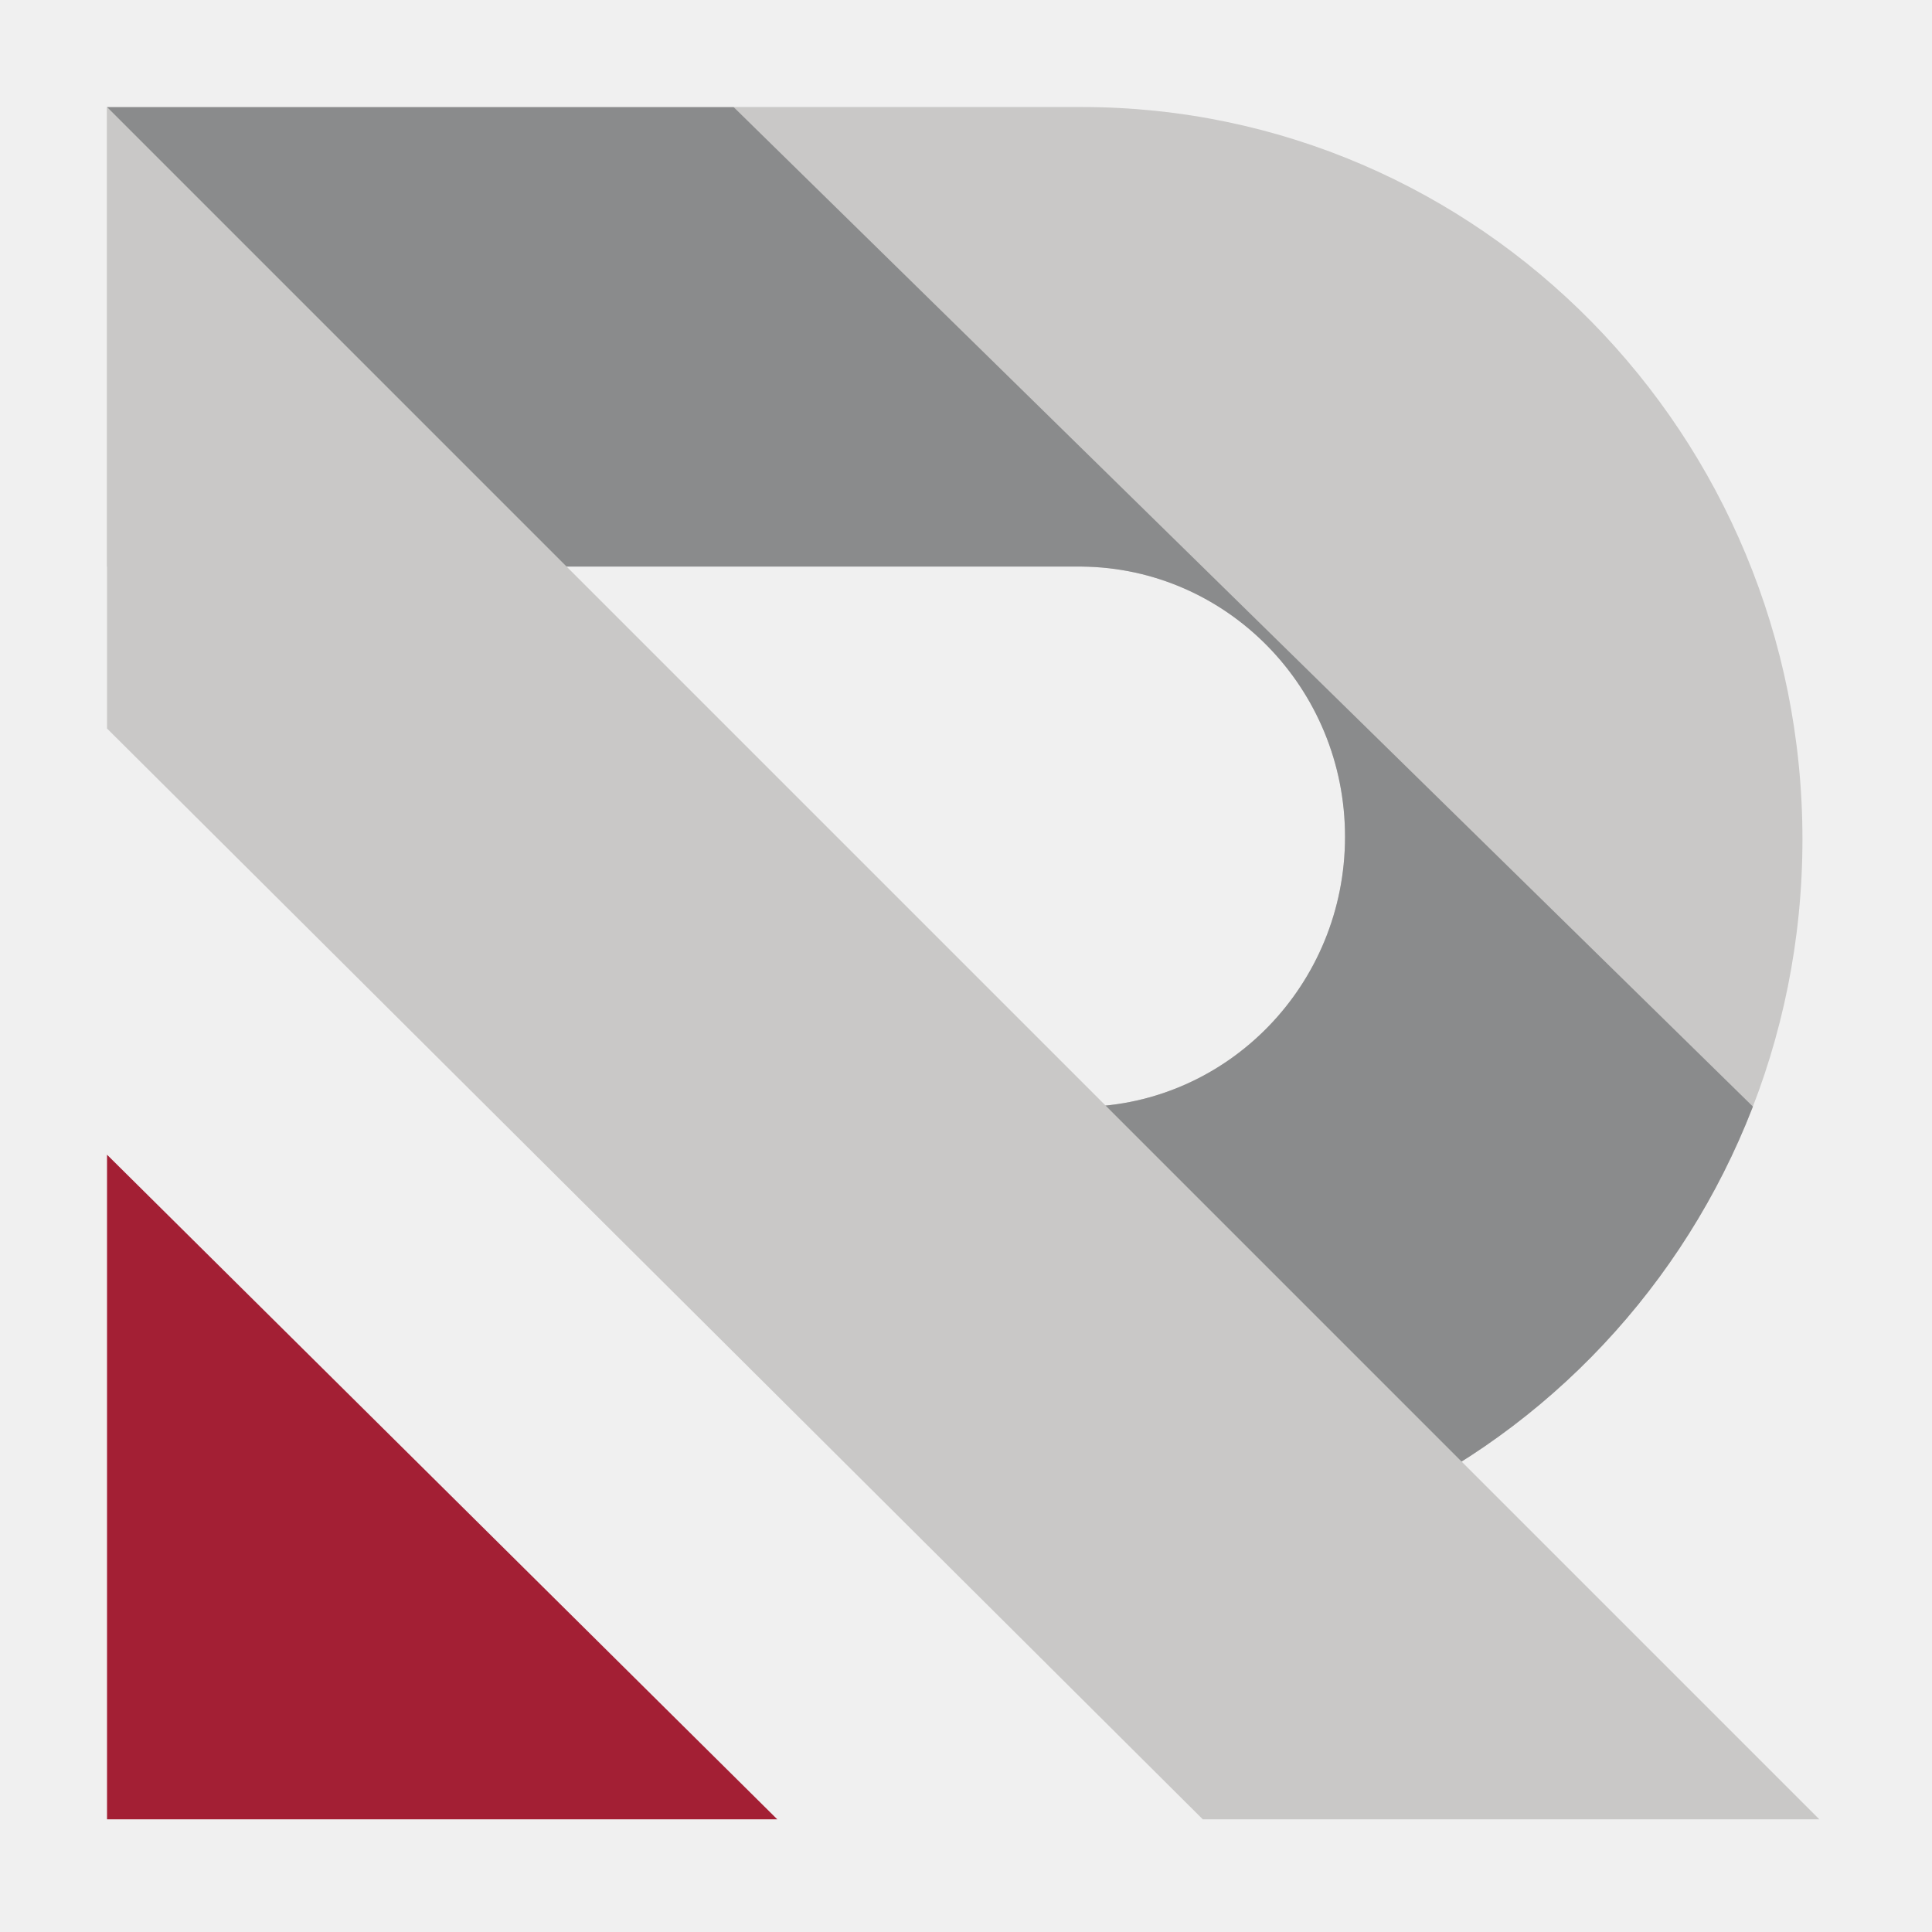
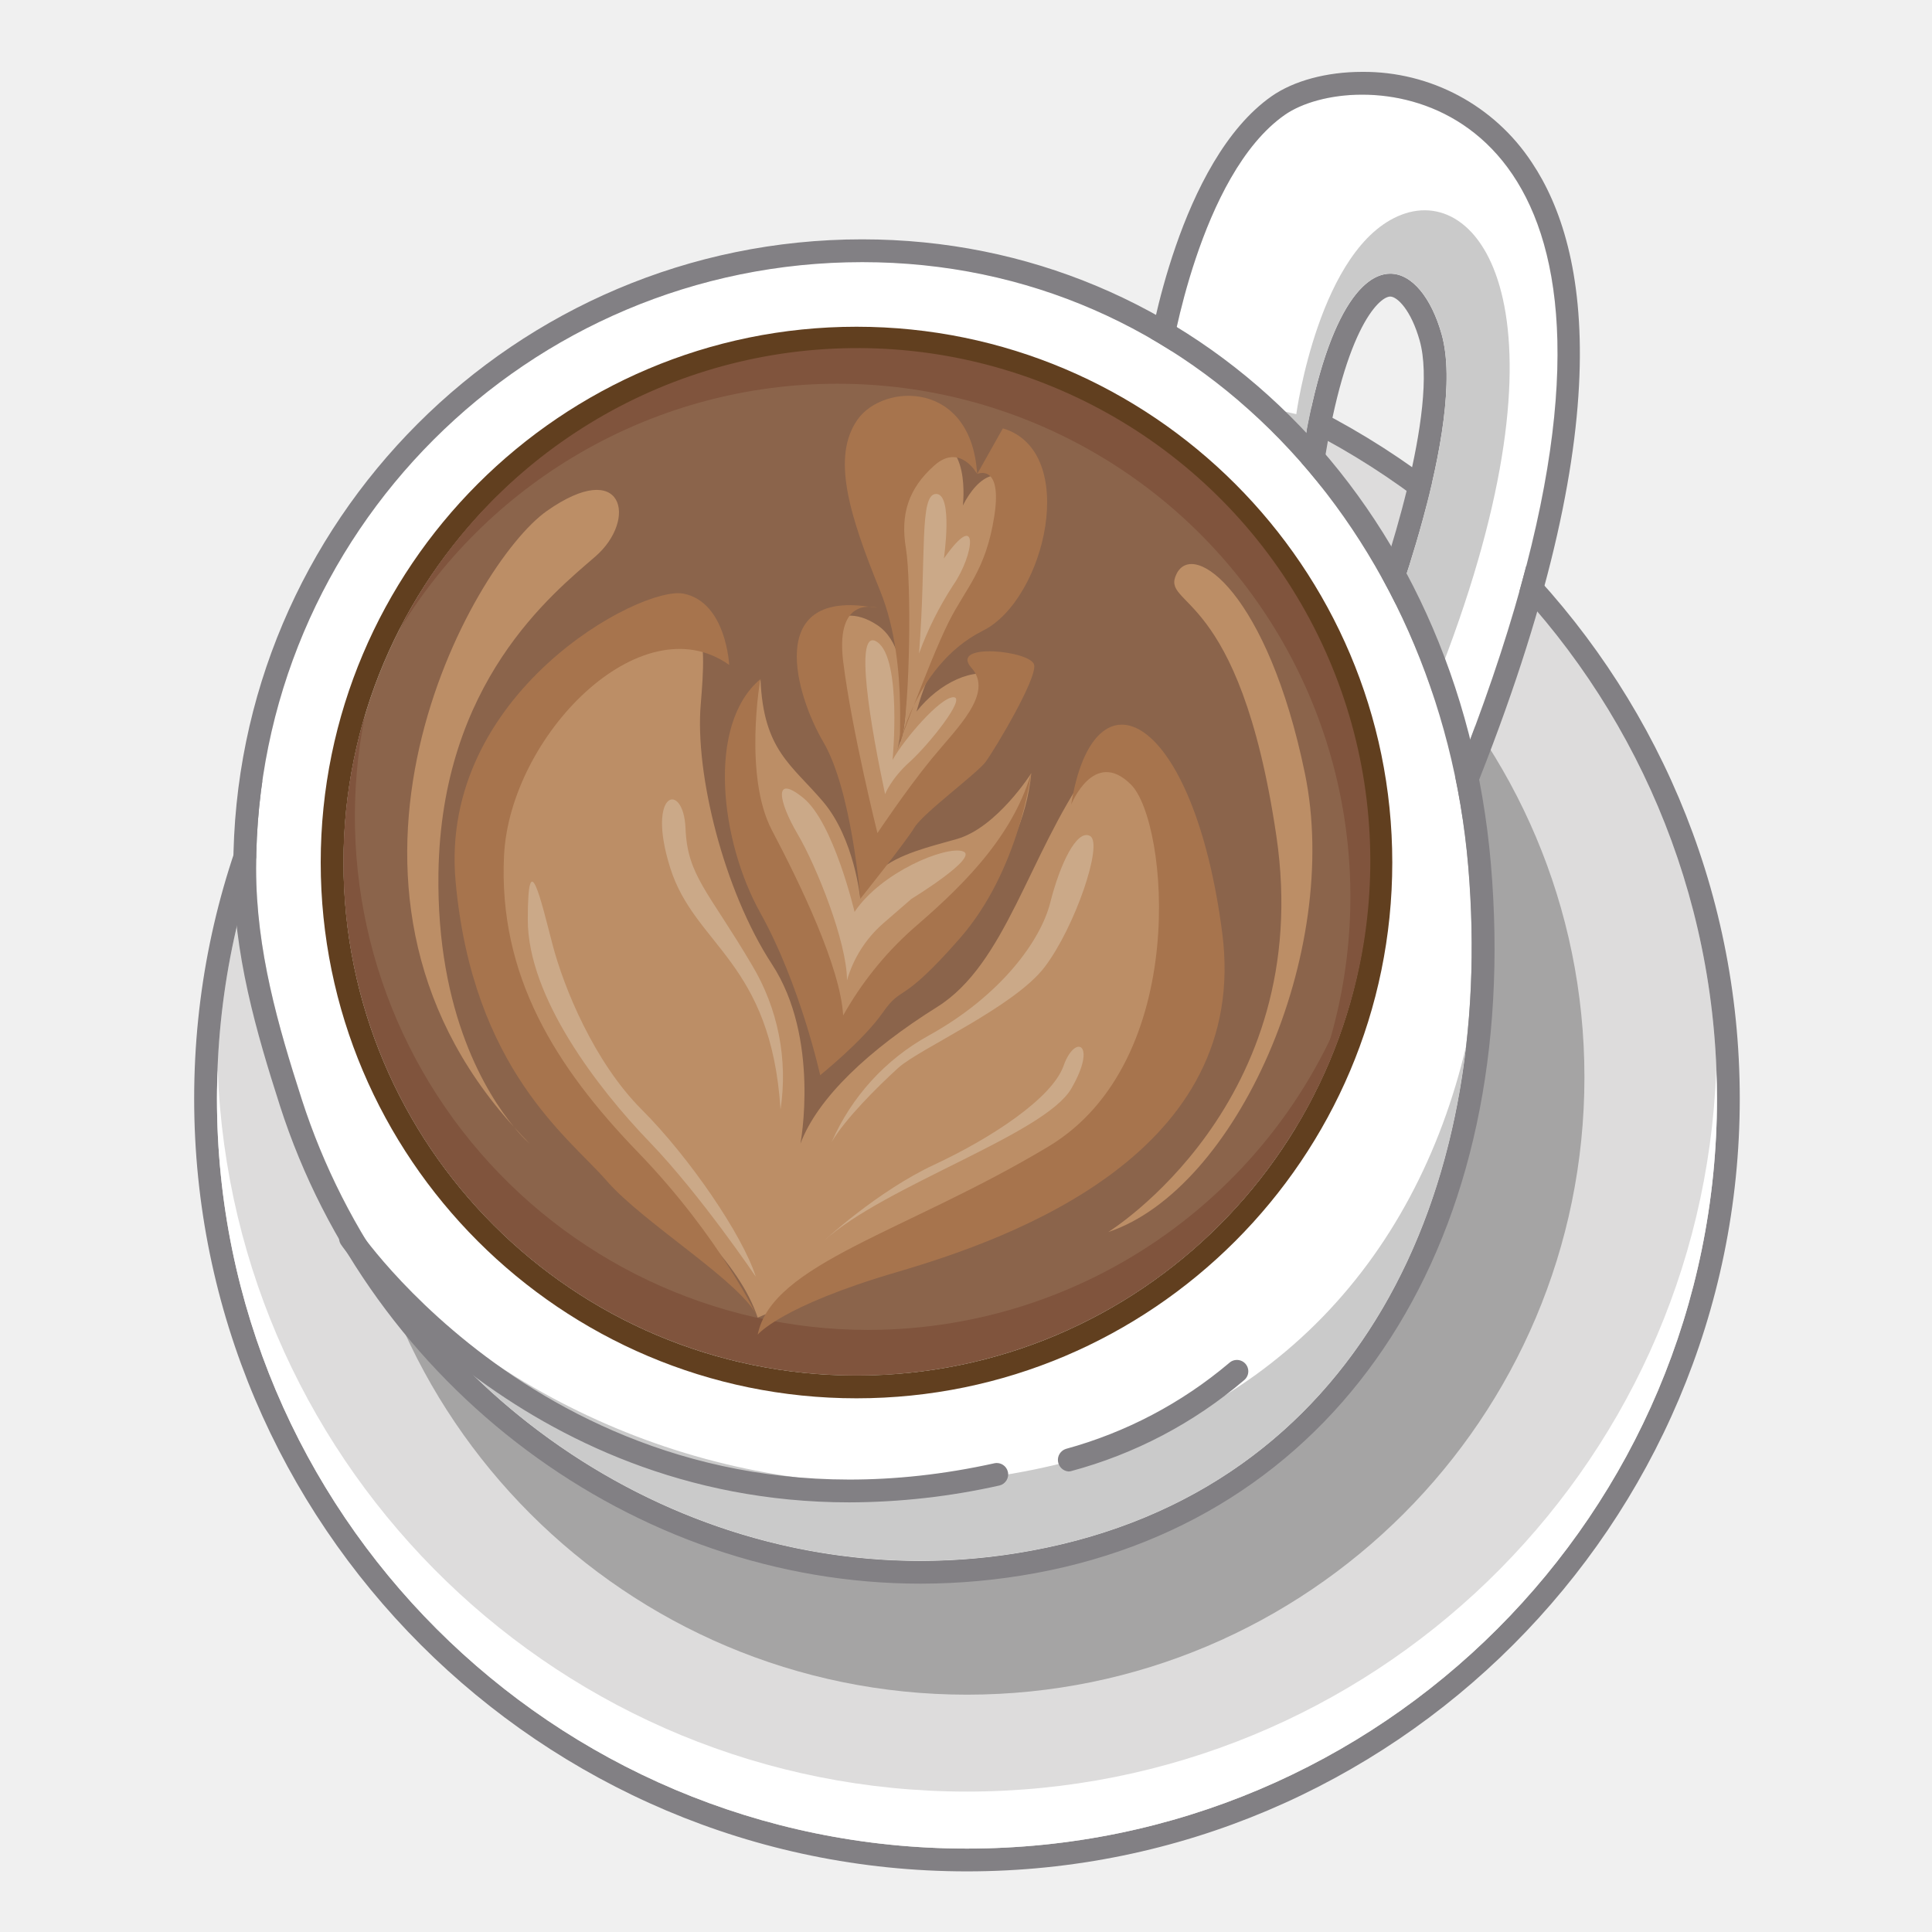
- <svg xmlns="http://www.w3.org/2000/svg" xmlns:xlink="http://www.w3.org/1999/xlink" width="343px" height="343px" viewBox="0 0 343 343" version="1.1">
-   <defs>
-     <path d="M173.009,0 C243.696,0 301,58.203 301,130 C301,201.797 243.696,260 173.009,260 L173.008,177.513 L173.348,177.511 C199.069,177.087 219.792,155.777 219.792,129.552 C219.792,103.211 198.887,81.829 173.009,81.588 L0,81.586 L0,0 Z" id="path-1" />
-   </defs>
-   <g id="logo-MIT-favicon-2" stroke="none" stroke-width="1" fill="none" fill-rule="evenodd">
-     <g id="Logo" transform="translate(19, 19)">
-       <polygon id="左下角" fill="#A31F34" points="-1.50695428e-14 186 119 304 0 304" />
-       <polygon id="梯形" fill="#C9C8C7" points="-1.39749323e-14 4.08700851e-15 304 304 194.542 304 -1.39749323e-14 110.335" />
-       <mask id="mask-2" fill="white">
-         <use xlink:href="#path-1" />
-       </mask>
-       <use id="Combined-Shape" fill="#C9C8C7" xlink:href="#path-1" />
-       <polygon id="阴影" fill="#8A8B8C" mask="url(#mask-2)" points="0 0 111.23 4.08700851e-15 304 189.021 304 304" />
-     </g>
-   </g>
+ <svg xmlns="http://www.w3.org/2000/svg" t="1700407187716" class="icon" viewBox="0 0 1024 1024" version="1.1" p-id="4111" width="200" height="200">
+   <path d="M512.512 582.267m-397.517 0a397.517 397.517 0 1 0 795.034 0 397.517 397.517 0 1 0-795.034 0Z" fill="#DDDCDC" p-id="4112" />
+   <path d="M512.512 184.75c219.546 0 397.517 177.971 397.517 397.517s-177.971 397.517-397.517 397.517-397.517-177.971-397.517-397.517 177.971-397.517 397.517-397.517m0-12.083c-225.853 0-409.6 183.747-409.6 409.6s183.747 409.6 409.6 409.6 409.6-183.747 409.6-409.6-183.747-409.6-409.6-409.6z" fill="#828084" p-id="4113" />
+   <path d="M512.512 949.576c-214.467 0-389.12-169.984-397.128-382.403-0.184 5.018-0.389 10.035-0.389 15.094 0 219.546 177.971 397.517 397.517 397.517s397.517-177.971 397.517-397.517c0-5.059-0.184-10.076-0.389-15.094-7.946 212.521-182.6 382.403-397.128 382.403z" fill="#FFFFFF" p-id="4114" />
+   <path d="M512.512 570.941m-327.27 0a327.27 327.27 0 1 0 654.541 0 327.27 327.27 0 1 0-654.541 0Z" fill="#A5A4A4" p-id="4115" />
+   <path d="M620.544 189.276s15.114-96.666 60.416-128.389 241.664-15.094 84.603 365.548l-31.724-89.108s43.807-111.78 30.208-160.133-57.344-55.89-75.53 75.53z" fill="#FFFFFF" p-id="4116" />
+   <path d="M722.022 50.176c68.465 0 169.452 71.332 43.602 376.259l-31.724-89.108s43.807-111.78 30.208-160.133c-5.448-19.333-15.708-32.133-27.238-32.133-17.285 0-37.417 28.815-48.292 107.663L620.544 189.276s15.114-96.666 60.416-128.389c9.032-6.308 24.023-10.711 40.96-10.711m0-12.083c-18.739 0-36.209 4.71-47.923 12.902-48.968 34.284-64.778 132.28-65.434 136.417l-0.983 6.328 4.772 4.383 67.973 63.488 17.019 15.892 3.195-23.081c10.936-79.38 30.372-97.239 36.311-97.239 3.748 0 11.08 7.229 15.606 23.327 10.24 36.454-18.063 122.388-29.819 152.433l-1.659 4.219 1.516 4.239 31.724 89.129 10.547 29.635 12.001-29.082c83.866-203.182 65.393-299.725 35.164-344.924a106.619 106.619 0 0 0-89.907-48.067z" fill="#828084" p-id="4117" />
+   <path d="M742.953 113.766c-43.807 16.609-55.89 105.738-55.89 105.738s-20.644-4.628-45.261-10.445l46.776 43.663c18.125-131.42 61.932-123.863 75.53-75.53s-30.208 160.133-30.208 160.133l17.879 50.217c3.482-10.076 7.537-21.176 12.288-33.608 71.025-184.279 22.692-256.799-21.115-240.169z" fill="#CACACA" p-id="4118" />
+   <path d="M778.24 459.141c-14.991-176.292-144.138-320.205-321.208-320.205A321.229 321.229 0 0 0 135.741 460.165c0 43.315 11.653 83.476 24.146 122.286 52.388 162.693 217.395 270.848 387.072 239.391C719.217 789.914 792.945 632.832 778.24 459.141z" fill="#FFFFFF" p-id="4119" />
+   <path d="M456.97 138.936c177.07 0 306.217 143.913 321.208 320.205 14.766 173.691-58.962 330.772-231.178 362.701a324.874 324.874 0 0 1-59.105 5.55c-147.62 0-281.743-101.151-328.008-244.838-12.493-38.81-24.146-78.971-24.146-122.286a321.229 321.229 0 0 1 321.229-321.331m0-12.083c-183.788 0-333.312 149.504-333.312 333.312 0 45.363 12.288 87.122 24.74 125.993 47.985 149.094 187.597 253.215 339.497 253.215a337.121 337.121 0 0 0 61.297-5.652c163.246-30.249 257.864-177.684 241.029-375.603-16.384-191.939-156.467-331.264-333.251-331.264z" fill="#828084" p-id="4120" />
+   <path d="M536.576 781.066C413.082 802.284 291.983 759.808 208.896 679.936c75.325 105.595 205.23 166.482 338.043 141.865C686.899 795.914 761.856 687.37 777.073 554.435 750.264 668.344 671.498 757.76 536.576 781.066z" fill="#CACACA" p-id="4121" />
+   <path d="M450.109 796.283c-175.206 0-268.493-135.311-269.537-136.888a6.042 6.042 0 0 1 10.015-6.738c1.167 1.72 118.272 171.192 336.589 122.88a6.042 6.042 0 0 1 2.601 11.796 367.411 367.411 0 0 1-79.667 8.95zM566.231 779.899a6.144 6.144 0 0 1-1.331-11.94 227.021 227.021 0 0 0 86.528-45.507 6.042 6.042 0 1 1 7.864 9.155 234.865 234.865 0 0 1-91.73 48.148 6.021 6.021 0 0 1-1.331 0.143z" fill="#828084" p-id="4122" />
+   <path d="M453.96 457.155m-271.892 0a271.892 271.892 0 1 0 543.785 0 271.892 271.892 0 1 0-543.785 0Z" fill="#8B644B" p-id="4123" />
+   <path d="M453.96 185.262A271.892 271.892 0 1 1 182.067 457.155 271.892 271.892 0 0 1 453.96 185.262m0-12.083C297.37 173.179 169.984 300.564 169.984 457.155s127.386 283.976 283.976 283.976 283.976-127.386 283.976-283.976S610.529 173.179 453.96 173.179z" fill="#613F1F" p-id="4124" />
+   <path d="M460.001 704.881a272.077 272.077 0 0 1-266.588-325.632 271.913 271.913 0 1 0 527.114 131.461 271.995 271.995 0 0 1-260.526 194.171z" fill="#80543D" p-id="4125" />
+   <path d="M443.884 203.387A271.831 271.831 0 0 1 686.08 598.692 271.892 271.892 0 1 0 211.702 333.824a271.729 271.729 0 0 1 232.182-130.437z" fill="#80543D" p-id="4126" />
+   <path d="M629.678 464.2c-3.953-18.821-21.156-101.212-52.879-55.89s-43.807 102.707-80.056 125.379-63.488 48.333-72.499 72.499c0 0 10.568-55.89-15.114-95.171s-40.776-101.192-37.745-137.441S375.91 305.603 327.68 335.872s-98.304 86.016-74.117 170.619 128.389 132.936 148.029 191.877a754.79 754.79 0 0 1 96.666-34.816c57.405-16.589 157.102-76.984 131.42-199.352z" fill="#BC8E66" p-id="4127" />
+   <path d="M439.357 562.381s12.083-27.197 37.745-45.322 64.963-58.9 69.489-107.233c0 0-18.125 28.672-39.26 34.816-14.705 4.198-30.72 7.803-41.226 16.609 3.4-10.424 9.441-23.347 20.07-33.219 21.156-19.64 58.9-61.932 42.291-69.489-11.919-5.427-30.72 3.297-42.701 18.616 3.072-10.998 7.209-22.139 12.493-29.184 13.599-18.125 52.859-49.848 43.807-78.541s-24.166-16.63-31.724-1.516c0 0 4.526-37.765-19.64-33.239s-24.166 33.239-18.125 64.963c5.345 27.976 10.65 68.874 5.612 90.563a46.981 46.981 0 0 0-2.58 7.619s12.083-51.364-10.588-66.478-42.291 4.547-27.177 48.353 19.64 63.488 18.125 96.666c0 0-3.031-31.724-19.64-51.364s-31.724-27.177-33.239-64.942c0 0-21.135 36.25-4.526 86.016s40.796 77.025 40.796 116.306zM280.74 606.208c-2.929-2.949-5.632-5.939-8.335-8.909a82.309 82.309 0 0 0 8.335 8.909zM315.494 295.014c22.651-19.62 15.094-52.859-25.682-24.166C249.856 299.008 155.382 468.337 272.384 597.279c-14.111-17.101-41.124-59.658-39.997-134.595 1.536-101.192 60.477-148.029 83.108-167.67zM691.61 409.825c-19.64-95.171-58.921-123.863-67.973-105.738s33.219 6.144 52.859 138.957c20.992 142.029-89.108 209.961-89.108 209.961 67.973-22.651 123.863-148.029 104.223-243.18z" fill="#BC8E66" p-id="4128" />
+   <path d="M460.554 321.536c1.495 0.225 2.847 0.307 4.465 0.635a16.384 16.384 0 0 0-4.465-0.635zM484.311 373.883a95.621 95.621 0 0 0-6.144 16.241s2.56-6.881 6.144-16.241z" fill="#A7744D" p-id="4129" />
+   <path d="M338.145 610.714c-43.807-45.302-74.015-93.655-71.004-157.082s72.52-134.451 119.337-101.212c0 0-1.516-33.239-24.166-37.765s-129.905 52.879-120.832 152.556 60.416 135.946 80.056 158.618 72.499 54.374 80.056 72.499c0 0.041-19.64-42.291-63.447-87.613zM647.803 494.408c-15.114-116.306-67.973-143.503-80.056-67.973 0 0 12.083-30.208 31.724-10.568s31.724 146.514-43.807 191.836-146.534 61.993-154.071 99.697c0 0 12.083-15.114 74.015-33.239s187.29-63.447 172.196-179.753z" fill="#A7744D" p-id="4130" />
+   <path d="M483.144 492.892a178.381 178.381 0 0 0-36.25 45.322c-1.495-25.682-22.651-69.489-37.765-98.181s-6.144-80.056-6.144-80.056c-28.672 24.166-21.135 86.016 0 123.863s31.724 86.016 31.724 86.016 22.671-18.125 33.239-33.239 9.052-3.011 40.776-39.26 37.765-87.613 37.765-87.613c-10.465 36.332-40.632 63.529-63.345 83.149z" fill="#A7744D" p-id="4131" />
+   <path d="M514.867 353.935c12.083 13.599-7.537 31.724-21.135 48.333s-28.672 39.281-28.672 39.281-13.578-54.395-18.125-90.644c-3.215-25.805 7.311-29.389 13.66-29.327-54.845-8.192-38.912 46.633-24.228 71.68 15.114 25.682 19.64 83.087 19.64 83.087s24.166-30.208 28.672-37.765 33.239-28.672 37.765-34.816 27.197-43.807 25.682-51.364-45.343-12.063-33.26 1.536z" fill="#A7744D" p-id="4132" />
+   <path d="M478.188 390.124c4.096-16.65 4.956-81.51 1.946-99.635s1.516-31.724 15.114-43.807 22.651 4.526 22.651 4.526c-3.031-49.828-49.848-48.333-63.488-28.672s-4.526 49.848 12.083 90.624 7.598 93.635 11.694 76.964zM526.95 273.879c-4.526 28.672-15.094 37.765-24.166 55.89-5.407 10.834-13.128 30.228-18.432 44.114 6.144-12.78 17.347-29.962 36.598-39.588 33.239-16.609 51.364-95.171 10.588-107.254l-13.599 24.166s13.558-6.042 9.011 22.671z" fill="#A7744D" p-id="4133" />
+   <path d="M413.696 588.063a115.22 115.22 0 0 0-15.114-76.534c-23.163-39.281-34.243-47.329-35.246-72.499s-21.135-20.152-8.049 21.135 53.35 49.357 58.409 127.898zM400.589 676.68s-29.204-43.295-56.402-71.496-64.451-76.534-64.451-117.76 7.045-10.076 13.087 13.087 22.159 62.444 47.329 87.613 53.371 66.396 60.436 88.556zM436.838 657.551s28.18-26.194 58.409-40.284 62.423-35.246 68.465-52.367 18.125-12.083 4.096 12.083-98.816 51.364-130.97 80.568zM440.852 605.184a118.907 118.907 0 0 1 51.364-56.32c38.257-21.135 59.392-50.34 64.451-70.492s14.09-39.26 21.135-35.246-8.049 48.353-24.166 69.489-66.458 43.295-77.537 53.371-28.18 27.116-35.246 39.199zM452.936 483.328s-11.08-47.329-27.177-60.416-13.087 2.048-3.031 19.128 26.194 57.344 26.194 77.537a63.488 63.488 0 0 1 19.128-30.106l15.094-13.087s36.27-22.159 27.197-25.17-43.295 10.977-57.405 32.113zM473.088 402.78s5.038-53.371-8.069-62.444-3.011 47.329 4.096 80.568c0 0 3.031-8.069 13.087-17.121s30.208-34.243 23.163-34.243S479.232 391.7 473.088 402.78zM500.265 296.038s5.038-34.243-4.096-34.243-5.038 33.219-9.073 84.582a177.254 177.254 0 0 1 18.125-36.25c11.162-16.118 14.193-41.288-4.956-14.09z" fill="#CBA988" p-id="4134" />
</svg>
